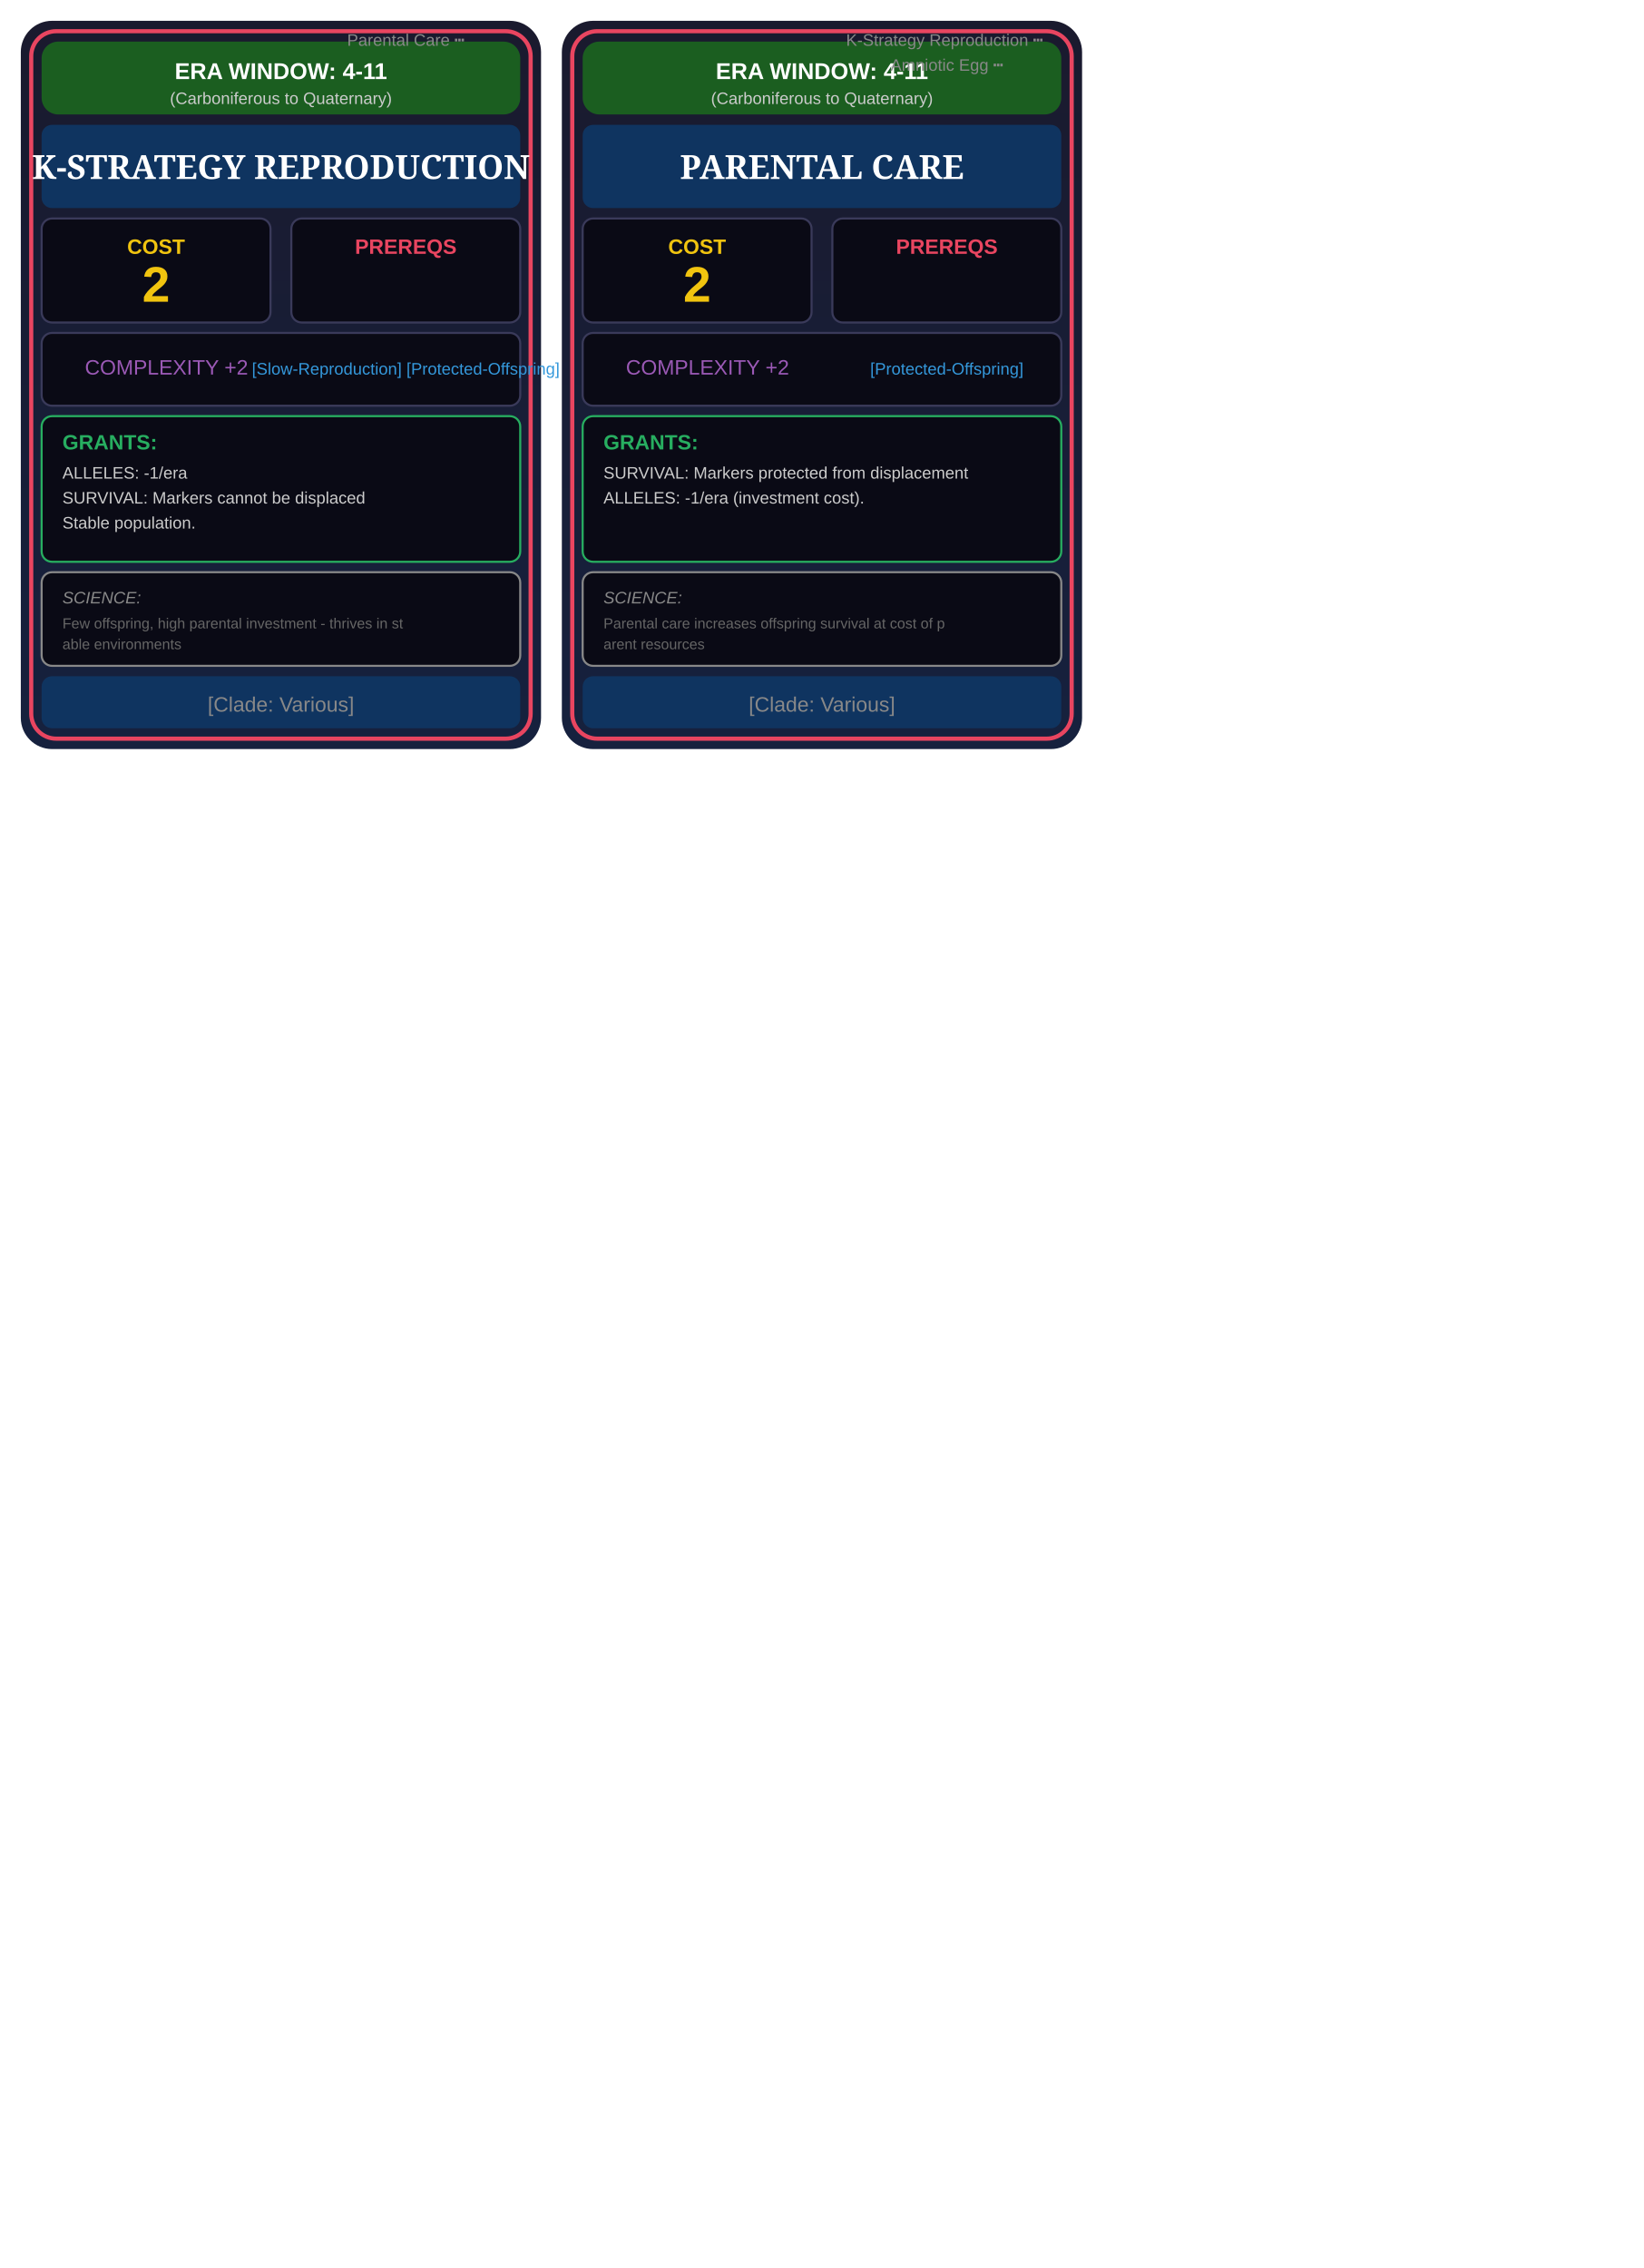
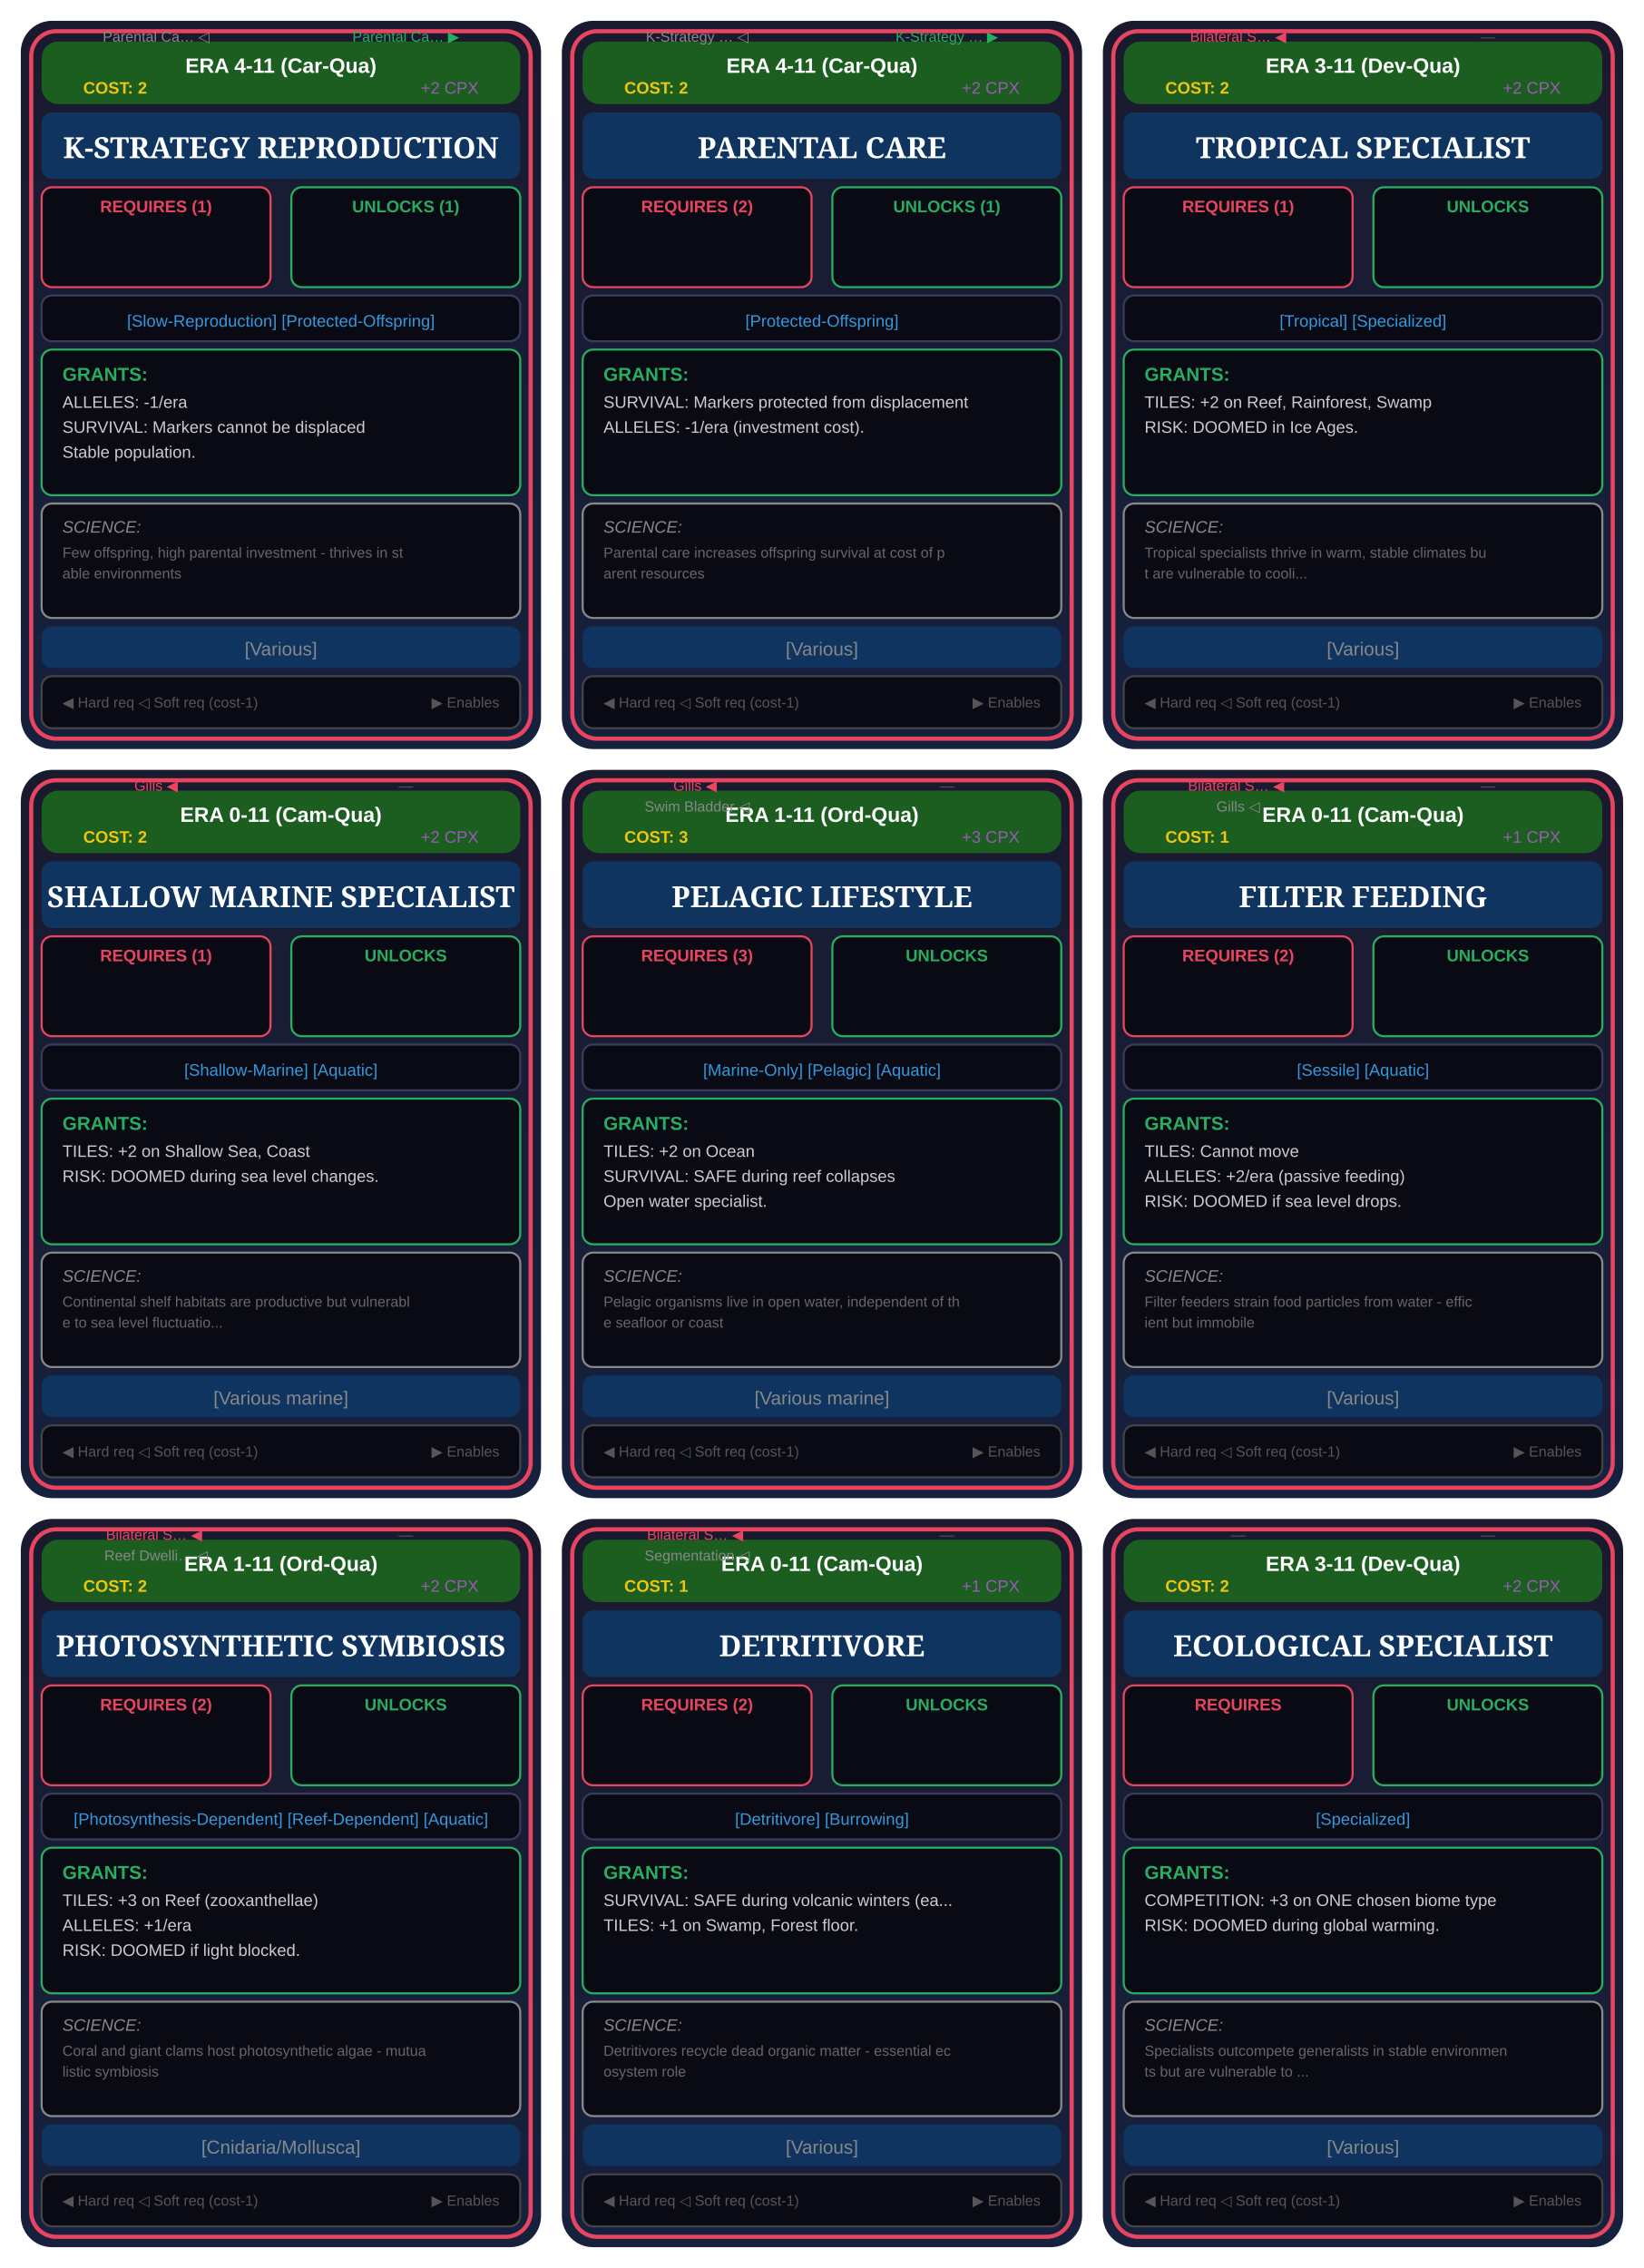
<svg xmlns="http://www.w3.org/2000/svg" viewBox="0 0 790 1090" width="790" height="1090">
  <rect width="790" height="1090" fill="#ffffff" />
  <g transform="translate(10, 10)">
    <defs>
      <linearGradient id="cardBg" x1="0%" y1="0%" x2="0%" y2="100%">
        <stop offset="0%" style="stop-color:#1a1a2e" />
        <stop offset="100%" style="stop-color:#16213e" />
      </linearGradient>
      <linearGradient id="eraGrad" x1="0%" y1="0%" x2="100%" y2="0%">
        <stop offset="0%" style="stop-color:#1b5e20" />
        <stop offset="100%" style="stop-color:#1b5e20" />
      </linearGradient>
    </defs>
    <rect width="250" height="350" fill="url(#cardBg)" rx="15" />
    <rect x="5" y="5" width="240" height="340" fill="none" stroke="#e94560" stroke-width="2" rx="12" />
-     <rect x="10" y="10" width="230" height="35" fill="url(#eraGrad)" rx="8" />
-     <text x="125" y="28" font-family="Arial" font-size="11" fill="#fff" text-anchor="middle" font-weight="bold">ERA WINDOW: 4-11</text>
-     <text x="125" y="40" font-family="Arial" font-size="8" fill="#ccc" text-anchor="middle">(Carboniferous to Quaternary)</text>
-     <rect x="10" y="50" width="230" height="40" fill="#0f3460" rx="5" />
-     <text x="125" y="76" font-family="Georgia" font-size="16" fill="#fff" text-anchor="middle" font-weight="bold">K-STRATEGY REPRODUCTION</text>
-     <rect x="10" y="95" width="110" height="50" fill="#0a0a15" stroke="#3a3a5a" rx="5" />
-     <text x="65" y="112" font-family="Arial" font-size="10" fill="#f1c40f" text-anchor="middle" font-weight="bold">COST</text>
-     <text x="65" y="135" font-family="Arial" font-size="24" fill="#f1c40f" text-anchor="middle" font-weight="bold">2</text>
-     <rect x="130" y="95" width="110" height="50" fill="#0a0a15" stroke="#3a3a5a" rx="5" />
-     <text x="185" y="112" font-family="Arial" font-size="10" fill="#e94560" text-anchor="middle" font-weight="bold">PREREQS</text>
-     <text font-family="Arial" font-size="8" text-anchor="middle">
-       <tspan x="185" dy="12" fill="#888">Parental Care ┅</tspan>
-     </text>
-     <rect x="10" y="150" width="230" height="35" fill="#0a0a15" stroke="#3a3a5a" rx="5" />
-     <text x="70" y="170" font-family="Arial" font-size="10" fill="#9b59b6" text-anchor="middle">COMPLEXITY +2</text>
-     <text x="185" y="170" font-family="Arial" font-size="8" fill="#3498db" text-anchor="middle">[Slow-Reproduction] [Protected-Offspring]</text>
-     <rect x="10" y="190" width="230" height="70" fill="#0a0a15" stroke="#27ae60" rx="5" />
-     <text x="20" y="206" font-family="Arial" font-size="10" fill="#27ae60" font-weight="bold">GRANTS:</text>
-     <text x="20" y="220" font-family="Arial" font-size="8" fill="#ccc">ALLELES: -1/era</text>
-     <text x="20" y="232" font-family="Arial" font-size="8" fill="#ccc">SURVIVAL: Markers cannot be displaced</text>
-     <text x="20" y="244" font-family="Arial" font-size="8" fill="#ccc">Stable population.</text>
-     <rect x="10" y="265" width="230" height="45" fill="#0a0a15" stroke="#888" rx="5" />
-     <text x="20" y="280" font-family="Arial" font-size="8" fill="#888" font-style="italic">SCIENCE:</text>
-     <text x="20" y="292" font-family="Arial" font-size="7" fill="#666">Few offspring, high parental investment - thrives in st</text>
-     <text x="20" y="302" font-family="Arial" font-size="7" fill="#666">able environments</text>
-     <rect x="10" y="315" width="230" height="25" fill="#0f3460" rx="5" />
-     <text x="125" y="332" font-family="Arial" font-size="10" fill="#888" text-anchor="middle">[Clade: Various]</text>
+     <rect x="10" y="10" width="230" height="30" fill="url(#eraGrad)" rx="8" />
+     <text x="125" y="25" font-family="Arial" font-size="10" fill="#fff" text-anchor="middle" font-weight="bold">ERA 4-11 (Car-Qua)</text>
+     <text x="30" y="35" font-family="Arial" font-size="8" fill="#f1c40f" font-weight="bold">COST: 2</text>
+     <text x="220" y="35" font-family="Arial" font-size="8" fill="#9b59b6" text-anchor="end">+2 CPX</text>
+     <rect x="10" y="44" width="230" height="32" fill="#0f3460" rx="5" />
+     <text x="125" y="66" font-family="Georgia" font-size="14" fill="#fff" text-anchor="middle" font-weight="bold">K-STRATEGY REPRODUCTION</text>
+     <rect x="10" y="80" width="110" height="48" fill="#0a0a15" stroke="#e94560" rx="5" />
+     <text x="65" y="92" font-family="Arial" font-size="8" fill="#e94560" text-anchor="middle" font-weight="bold">REQUIRES (1)</text>
+     <text font-family="Arial" font-size="7" text-anchor="middle">
+       <tspan x="65" dy="10" fill="#888">Parental Ca… ◁</tspan>
+     </text>
+     <rect x="130" y="80" width="110" height="48" fill="#0a0a15" stroke="#27ae60" rx="5" />
+     <text x="185" y="92" font-family="Arial" font-size="8" fill="#27ae60" text-anchor="middle" font-weight="bold">UNLOCKS (1)</text>
+     <text font-family="Arial" font-size="7" text-anchor="middle">
+       <tspan x="185" dy="10" fill="#27ae60">Parental Ca… ▶</tspan>
+     </text>
+     <rect x="10" y="132" width="230" height="22" fill="#0a0a15" stroke="#3a3a5a" rx="5" />
+     <text x="125" y="147" font-family="Arial" font-size="8" fill="#3498db" text-anchor="middle">[Slow-Reproduction] [Protected-Offspring]</text>
+     <rect x="10" y="158" width="230" height="70" fill="#0a0a15" stroke="#27ae60" rx="5" />
+     <text x="20" y="173" font-family="Arial" font-size="9" fill="#27ae60" font-weight="bold">GRANTS:</text>
+     <text x="20" y="186" font-family="Arial" font-size="8" fill="#ccc">ALLELES: -1/era</text>
+     <text x="20" y="198" font-family="Arial" font-size="8" fill="#ccc">SURVIVAL: Markers cannot be displaced</text>
+     <text x="20" y="210" font-family="Arial" font-size="8" fill="#ccc">Stable population.</text>
+     <rect x="10" y="232" width="230" height="55" fill="#0a0a15" stroke="#888" rx="5" />
+     <text x="20" y="246" font-family="Arial" font-size="8" fill="#888" font-style="italic">SCIENCE:</text>
+     <text x="20" y="258" font-family="Arial" font-size="7" fill="#666">Few offspring, high parental investment - thrives in st</text>
+     <text x="20" y="268" font-family="Arial" font-size="7" fill="#666">able environments</text>
+     <rect x="10" y="291" width="230" height="20" fill="#0f3460" rx="5" />
+     <text x="125" y="305" font-family="Arial" font-size="9" fill="#888" text-anchor="middle">[Various]</text>
+     <rect x="10" y="315" width="230" height="25" fill="#0a0a15" stroke="#444" rx="5" />
+     <text x="20" y="330" font-family="Arial" font-size="7" fill="#555">◀ Hard req  ◁ Soft req (cost-1)</text>
+     <text x="230" y="330" font-family="Arial" font-size="7" fill="#555" text-anchor="end">▶ Enables</text>
  </g>
  <g transform="translate(270, 10)">
    <defs>
      <linearGradient id="cardBg" x1="0%" y1="0%" x2="0%" y2="100%">
        <stop offset="0%" style="stop-color:#1a1a2e" />
        <stop offset="100%" style="stop-color:#16213e" />
      </linearGradient>
      <linearGradient id="eraGrad" x1="0%" y1="0%" x2="100%" y2="0%">
        <stop offset="0%" style="stop-color:#1b5e20" />
        <stop offset="100%" style="stop-color:#1b5e20" />
      </linearGradient>
    </defs>
    <rect width="250" height="350" fill="url(#cardBg)" rx="15" />
    <rect x="5" y="5" width="240" height="340" fill="none" stroke="#e94560" stroke-width="2" rx="12" />
-     <rect x="10" y="10" width="230" height="35" fill="url(#eraGrad)" rx="8" />
-     <text x="125" y="28" font-family="Arial" font-size="11" fill="#fff" text-anchor="middle" font-weight="bold">ERA WINDOW: 4-11</text>
-     <text x="125" y="40" font-family="Arial" font-size="8" fill="#ccc" text-anchor="middle">(Carboniferous to Quaternary)</text>
-     <rect x="10" y="50" width="230" height="40" fill="#0f3460" rx="5" />
-     <text x="125" y="76" font-family="Georgia" font-size="16" fill="#fff" text-anchor="middle" font-weight="bold">PARENTAL CARE</text>
-     <rect x="10" y="95" width="110" height="50" fill="#0a0a15" stroke="#3a3a5a" rx="5" />
-     <text x="65" y="112" font-family="Arial" font-size="10" fill="#f1c40f" text-anchor="middle" font-weight="bold">COST</text>
-     <text x="65" y="135" font-family="Arial" font-size="24" fill="#f1c40f" text-anchor="middle" font-weight="bold">2</text>
-     <rect x="130" y="95" width="110" height="50" fill="#0a0a15" stroke="#3a3a5a" rx="5" />
-     <text x="185" y="112" font-family="Arial" font-size="10" fill="#e94560" text-anchor="middle" font-weight="bold">PREREQS</text>
-     <text font-family="Arial" font-size="8" text-anchor="middle">
-       <tspan x="185" dy="12" fill="#888">K-Strategy Reproduction ┅</tspan>
-       <tspan x="185" dy="12" fill="#888">Amniotic Egg ┅</tspan>
-     </text>
-     <rect x="10" y="150" width="230" height="35" fill="#0a0a15" stroke="#3a3a5a" rx="5" />
-     <text x="70" y="170" font-family="Arial" font-size="10" fill="#9b59b6" text-anchor="middle">COMPLEXITY +2</text>
-     <text x="185" y="170" font-family="Arial" font-size="8" fill="#3498db" text-anchor="middle">[Protected-Offspring]</text>
-     <rect x="10" y="190" width="230" height="70" fill="#0a0a15" stroke="#27ae60" rx="5" />
-     <text x="20" y="206" font-family="Arial" font-size="10" fill="#27ae60" font-weight="bold">GRANTS:</text>
-     <text x="20" y="220" font-family="Arial" font-size="8" fill="#ccc">SURVIVAL: Markers protected from displacement</text>
-     <text x="20" y="232" font-family="Arial" font-size="8" fill="#ccc">ALLELES: -1/era (investment cost).</text>
-     <text x="20" y="244" font-family="Arial" font-size="8" fill="#ccc" />
-     <rect x="10" y="265" width="230" height="45" fill="#0a0a15" stroke="#888" rx="5" />
-     <text x="20" y="280" font-family="Arial" font-size="8" fill="#888" font-style="italic">SCIENCE:</text>
-     <text x="20" y="292" font-family="Arial" font-size="7" fill="#666">Parental care increases offspring survival at cost of p</text>
-     <text x="20" y="302" font-family="Arial" font-size="7" fill="#666">arent resources</text>
-     <rect x="10" y="315" width="230" height="25" fill="#0f3460" rx="5" />
-     <text x="125" y="332" font-family="Arial" font-size="10" fill="#888" text-anchor="middle">[Clade: Various]</text>
+     <rect x="10" y="10" width="230" height="30" fill="url(#eraGrad)" rx="8" />
+     <text x="125" y="25" font-family="Arial" font-size="10" fill="#fff" text-anchor="middle" font-weight="bold">ERA 4-11 (Car-Qua)</text>
+     <text x="30" y="35" font-family="Arial" font-size="8" fill="#f1c40f" font-weight="bold">COST: 2</text>
+     <text x="220" y="35" font-family="Arial" font-size="8" fill="#9b59b6" text-anchor="end">+2 CPX</text>
+     <rect x="10" y="44" width="230" height="32" fill="#0f3460" rx="5" />
+     <text x="125" y="66" font-family="Georgia" font-size="14" fill="#fff" text-anchor="middle" font-weight="bold">PARENTAL CARE</text>
+     <rect x="10" y="80" width="110" height="48" fill="#0a0a15" stroke="#e94560" rx="5" />
+     <text x="65" y="92" font-family="Arial" font-size="8" fill="#e94560" text-anchor="middle" font-weight="bold">REQUIRES (2)</text>
+     <text font-family="Arial" font-size="7" text-anchor="middle">
+       <tspan x="65" dy="10" fill="#888">K-Strategy … ◁</tspan>
+     </text>
+     <rect x="130" y="80" width="110" height="48" fill="#0a0a15" stroke="#27ae60" rx="5" />
+     <text x="185" y="92" font-family="Arial" font-size="8" fill="#27ae60" text-anchor="middle" font-weight="bold">UNLOCKS (1)</text>
+     <text font-family="Arial" font-size="7" text-anchor="middle">
+       <tspan x="185" dy="10" fill="#27ae60">K-Strategy … ▶</tspan>
+     </text>
+     <rect x="10" y="132" width="230" height="22" fill="#0a0a15" stroke="#3a3a5a" rx="5" />
+     <text x="125" y="147" font-family="Arial" font-size="8" fill="#3498db" text-anchor="middle">[Protected-Offspring]</text>
+     <rect x="10" y="158" width="230" height="70" fill="#0a0a15" stroke="#27ae60" rx="5" />
+     <text x="20" y="173" font-family="Arial" font-size="9" fill="#27ae60" font-weight="bold">GRANTS:</text>
+     <text x="20" y="186" font-family="Arial" font-size="8" fill="#ccc">SURVIVAL: Markers protected from displacement</text>
+     <text x="20" y="198" font-family="Arial" font-size="8" fill="#ccc">ALLELES: -1/era (investment cost).</text>
+     <text x="20" y="210" font-family="Arial" font-size="8" fill="#ccc" />
+     <rect x="10" y="232" width="230" height="55" fill="#0a0a15" stroke="#888" rx="5" />
+     <text x="20" y="246" font-family="Arial" font-size="8" fill="#888" font-style="italic">SCIENCE:</text>
+     <text x="20" y="258" font-family="Arial" font-size="7" fill="#666">Parental care increases offspring survival at cost of p</text>
+     <text x="20" y="268" font-family="Arial" font-size="7" fill="#666">arent resources</text>
+     <rect x="10" y="291" width="230" height="20" fill="#0f3460" rx="5" />
+     <text x="125" y="305" font-family="Arial" font-size="9" fill="#888" text-anchor="middle">[Various]</text>
+     <rect x="10" y="315" width="230" height="25" fill="#0a0a15" stroke="#444" rx="5" />
+     <text x="20" y="330" font-family="Arial" font-size="7" fill="#555">◀ Hard req  ◁ Soft req (cost-1)</text>
+     <text x="230" y="330" font-family="Arial" font-size="7" fill="#555" text-anchor="end">▶ Enables</text>
+   </g>
+   <g transform="translate(530, 10)">
+     <defs>
+       <linearGradient id="cardBg" x1="0%" y1="0%" x2="0%" y2="100%">
+         <stop offset="0%" style="stop-color:#1a1a2e" />
+         <stop offset="100%" style="stop-color:#16213e" />
+       </linearGradient>
+       <linearGradient id="eraGrad" x1="0%" y1="0%" x2="100%" y2="0%">
+         <stop offset="0%" style="stop-color:#33691e" />
+         <stop offset="100%" style="stop-color:#33691e" />
+       </linearGradient>
+     </defs>
+     <rect width="250" height="350" fill="url(#cardBg)" rx="15" />
+     <rect x="5" y="5" width="240" height="340" fill="none" stroke="#e94560" stroke-width="2" rx="12" />
+     <rect x="10" y="10" width="230" height="30" fill="url(#eraGrad)" rx="8" />
+     <text x="125" y="25" font-family="Arial" font-size="10" fill="#fff" text-anchor="middle" font-weight="bold">ERA 3-11 (Dev-Qua)</text>
+     <text x="30" y="35" font-family="Arial" font-size="8" fill="#f1c40f" font-weight="bold">COST: 2</text>
+     <text x="220" y="35" font-family="Arial" font-size="8" fill="#9b59b6" text-anchor="end">+2 CPX</text>
+     <rect x="10" y="44" width="230" height="32" fill="#0f3460" rx="5" />
+     <text x="125" y="66" font-family="Georgia" font-size="14" fill="#fff" text-anchor="middle" font-weight="bold">TROPICAL SPECIALIST</text>
+     <rect x="10" y="80" width="110" height="48" fill="#0a0a15" stroke="#e94560" rx="5" />
+     <text x="65" y="92" font-family="Arial" font-size="8" fill="#e94560" text-anchor="middle" font-weight="bold">REQUIRES (1)</text>
+     <text font-family="Arial" font-size="7" text-anchor="middle">
+       <tspan x="65" dy="10" fill="#e94560">Bilateral S… ◀</tspan>
+     </text>
+     <rect x="130" y="80" width="110" height="48" fill="#0a0a15" stroke="#27ae60" rx="5" />
+     <text x="185" y="92" font-family="Arial" font-size="8" fill="#27ae60" text-anchor="middle" font-weight="bold">UNLOCKS</text>
+     <text font-family="Arial" font-size="7" text-anchor="middle">
+       <tspan x="185" dy="10" fill="#555">—</tspan>
+     </text>
+     <rect x="10" y="132" width="230" height="22" fill="#0a0a15" stroke="#3a3a5a" rx="5" />
+     <text x="125" y="147" font-family="Arial" font-size="8" fill="#3498db" text-anchor="middle">[Tropical] [Specialized]</text>
+     <rect x="10" y="158" width="230" height="70" fill="#0a0a15" stroke="#27ae60" rx="5" />
+     <text x="20" y="173" font-family="Arial" font-size="9" fill="#27ae60" font-weight="bold">GRANTS:</text>
+     <text x="20" y="186" font-family="Arial" font-size="8" fill="#ccc">TILES: +2 on Reef, Rainforest, Swamp</text>
+     <text x="20" y="198" font-family="Arial" font-size="8" fill="#ccc">RISK: DOOMED in Ice Ages.</text>
+     <text x="20" y="210" font-family="Arial" font-size="8" fill="#ccc" />
+     <rect x="10" y="232" width="230" height="55" fill="#0a0a15" stroke="#888" rx="5" />
+     <text x="20" y="246" font-family="Arial" font-size="8" fill="#888" font-style="italic">SCIENCE:</text>
+     <text x="20" y="258" font-family="Arial" font-size="7" fill="#666">Tropical specialists thrive in warm, stable climates bu</text>
+     <text x="20" y="268" font-family="Arial" font-size="7" fill="#666">t are vulnerable to cooli...</text>
+     <rect x="10" y="291" width="230" height="20" fill="#0f3460" rx="5" />
+     <text x="125" y="305" font-family="Arial" font-size="9" fill="#888" text-anchor="middle">[Various]</text>
+     <rect x="10" y="315" width="230" height="25" fill="#0a0a15" stroke="#444" rx="5" />
+     <text x="20" y="330" font-family="Arial" font-size="7" fill="#555">◀ Hard req  ◁ Soft req (cost-1)</text>
+     <text x="230" y="330" font-family="Arial" font-size="7" fill="#555" text-anchor="end">▶ Enables</text>
+   </g>
+   <g transform="translate(10, 370)">
+     <defs>
+       <linearGradient id="cardBg" x1="0%" y1="0%" x2="0%" y2="100%">
+         <stop offset="0%" style="stop-color:#1a1a2e" />
+         <stop offset="100%" style="stop-color:#16213e" />
+       </linearGradient>
+       <linearGradient id="eraGrad" x1="0%" y1="0%" x2="100%" y2="0%">
+         <stop offset="0%" style="stop-color:#1a237e" />
+         <stop offset="100%" style="stop-color:#1a237e" />
+       </linearGradient>
+     </defs>
+     <rect width="250" height="350" fill="url(#cardBg)" rx="15" />
+     <rect x="5" y="5" width="240" height="340" fill="none" stroke="#e94560" stroke-width="2" rx="12" />
+     <rect x="10" y="10" width="230" height="30" fill="url(#eraGrad)" rx="8" />
+     <text x="125" y="25" font-family="Arial" font-size="10" fill="#fff" text-anchor="middle" font-weight="bold">ERA 0-11 (Cam-Qua)</text>
+     <text x="30" y="35" font-family="Arial" font-size="8" fill="#f1c40f" font-weight="bold">COST: 2</text>
+     <text x="220" y="35" font-family="Arial" font-size="8" fill="#9b59b6" text-anchor="end">+2 CPX</text>
+     <rect x="10" y="44" width="230" height="32" fill="#0f3460" rx="5" />
+     <text x="125" y="66" font-family="Georgia" font-size="14" fill="#fff" text-anchor="middle" font-weight="bold">SHALLOW MARINE SPECIALIST</text>
+     <rect x="10" y="80" width="110" height="48" fill="#0a0a15" stroke="#e94560" rx="5" />
+     <text x="65" y="92" font-family="Arial" font-size="8" fill="#e94560" text-anchor="middle" font-weight="bold">REQUIRES (1)</text>
+     <text font-family="Arial" font-size="7" text-anchor="middle">
+       <tspan x="65" dy="10" fill="#e94560">Gills ◀</tspan>
+     </text>
+     <rect x="130" y="80" width="110" height="48" fill="#0a0a15" stroke="#27ae60" rx="5" />
+     <text x="185" y="92" font-family="Arial" font-size="8" fill="#27ae60" text-anchor="middle" font-weight="bold">UNLOCKS</text>
+     <text font-family="Arial" font-size="7" text-anchor="middle">
+       <tspan x="185" dy="10" fill="#555">—</tspan>
+     </text>
+     <rect x="10" y="132" width="230" height="22" fill="#0a0a15" stroke="#3a3a5a" rx="5" />
+     <text x="125" y="147" font-family="Arial" font-size="8" fill="#3498db" text-anchor="middle">[Shallow-Marine] [Aquatic]</text>
+     <rect x="10" y="158" width="230" height="70" fill="#0a0a15" stroke="#27ae60" rx="5" />
+     <text x="20" y="173" font-family="Arial" font-size="9" fill="#27ae60" font-weight="bold">GRANTS:</text>
+     <text x="20" y="186" font-family="Arial" font-size="8" fill="#ccc">TILES: +2 on Shallow Sea, Coast</text>
+     <text x="20" y="198" font-family="Arial" font-size="8" fill="#ccc">RISK: DOOMED during sea level changes.</text>
+     <text x="20" y="210" font-family="Arial" font-size="8" fill="#ccc" />
+     <rect x="10" y="232" width="230" height="55" fill="#0a0a15" stroke="#888" rx="5" />
+     <text x="20" y="246" font-family="Arial" font-size="8" fill="#888" font-style="italic">SCIENCE:</text>
+     <text x="20" y="258" font-family="Arial" font-size="7" fill="#666">Continental shelf habitats are productive but vulnerabl</text>
+     <text x="20" y="268" font-family="Arial" font-size="7" fill="#666">e to sea level fluctuatio...</text>
+     <rect x="10" y="291" width="230" height="20" fill="#0f3460" rx="5" />
+     <text x="125" y="305" font-family="Arial" font-size="9" fill="#888" text-anchor="middle">[Various marine]</text>
+     <rect x="10" y="315" width="230" height="25" fill="#0a0a15" stroke="#444" rx="5" />
+     <text x="20" y="330" font-family="Arial" font-size="7" fill="#555">◀ Hard req  ◁ Soft req (cost-1)</text>
+     <text x="230" y="330" font-family="Arial" font-size="7" fill="#555" text-anchor="end">▶ Enables</text>
+   </g>
+   <g transform="translate(270, 370)">
+     <defs>
+       <linearGradient id="cardBg" x1="0%" y1="0%" x2="0%" y2="100%">
+         <stop offset="0%" style="stop-color:#1a1a2e" />
+         <stop offset="100%" style="stop-color:#16213e" />
+       </linearGradient>
+       <linearGradient id="eraGrad" x1="0%" y1="0%" x2="100%" y2="0%">
+         <stop offset="0%" style="stop-color:#00695c" />
+         <stop offset="100%" style="stop-color:#00695c" />
+       </linearGradient>
+     </defs>
+     <rect width="250" height="350" fill="url(#cardBg)" rx="15" />
+     <rect x="5" y="5" width="240" height="340" fill="none" stroke="#e94560" stroke-width="2" rx="12" />
+     <rect x="10" y="10" width="230" height="30" fill="url(#eraGrad)" rx="8" />
+     <text x="125" y="25" font-family="Arial" font-size="10" fill="#fff" text-anchor="middle" font-weight="bold">ERA 1-11 (Ord-Qua)</text>
+     <text x="30" y="35" font-family="Arial" font-size="8" fill="#f1c40f" font-weight="bold">COST: 3</text>
+     <text x="220" y="35" font-family="Arial" font-size="8" fill="#9b59b6" text-anchor="end">+3 CPX</text>
+     <rect x="10" y="44" width="230" height="32" fill="#0f3460" rx="5" />
+     <text x="125" y="66" font-family="Georgia" font-size="14" fill="#fff" text-anchor="middle" font-weight="bold">PELAGIC LIFESTYLE</text>
+     <rect x="10" y="80" width="110" height="48" fill="#0a0a15" stroke="#e94560" rx="5" />
+     <text x="65" y="92" font-family="Arial" font-size="8" fill="#e94560" text-anchor="middle" font-weight="bold">REQUIRES (3)</text>
+     <text font-family="Arial" font-size="7" text-anchor="middle">
+       <tspan x="65" dy="10" fill="#e94560">Gills ◀</tspan>
+       <tspan x="65" dy="10" fill="#888">Swim Bladder ◁</tspan>
+     </text>
+     <rect x="130" y="80" width="110" height="48" fill="#0a0a15" stroke="#27ae60" rx="5" />
+     <text x="185" y="92" font-family="Arial" font-size="8" fill="#27ae60" text-anchor="middle" font-weight="bold">UNLOCKS</text>
+     <text font-family="Arial" font-size="7" text-anchor="middle">
+       <tspan x="185" dy="10" fill="#555">—</tspan>
+     </text>
+     <rect x="10" y="132" width="230" height="22" fill="#0a0a15" stroke="#3a3a5a" rx="5" />
+     <text x="125" y="147" font-family="Arial" font-size="8" fill="#3498db" text-anchor="middle">[Marine-Only] [Pelagic] [Aquatic]</text>
+     <rect x="10" y="158" width="230" height="70" fill="#0a0a15" stroke="#27ae60" rx="5" />
+     <text x="20" y="173" font-family="Arial" font-size="9" fill="#27ae60" font-weight="bold">GRANTS:</text>
+     <text x="20" y="186" font-family="Arial" font-size="8" fill="#ccc">TILES: +2 on Ocean</text>
+     <text x="20" y="198" font-family="Arial" font-size="8" fill="#ccc">SURVIVAL: SAFE during reef collapses</text>
+     <text x="20" y="210" font-family="Arial" font-size="8" fill="#ccc">Open water specialist.</text>
+     <rect x="10" y="232" width="230" height="55" fill="#0a0a15" stroke="#888" rx="5" />
+     <text x="20" y="246" font-family="Arial" font-size="8" fill="#888" font-style="italic">SCIENCE:</text>
+     <text x="20" y="258" font-family="Arial" font-size="7" fill="#666">Pelagic organisms live in open water, independent of th</text>
+     <text x="20" y="268" font-family="Arial" font-size="7" fill="#666">e seafloor or coast</text>
+     <rect x="10" y="291" width="230" height="20" fill="#0f3460" rx="5" />
+     <text x="125" y="305" font-family="Arial" font-size="9" fill="#888" text-anchor="middle">[Various marine]</text>
+     <rect x="10" y="315" width="230" height="25" fill="#0a0a15" stroke="#444" rx="5" />
+     <text x="20" y="330" font-family="Arial" font-size="7" fill="#555">◀ Hard req  ◁ Soft req (cost-1)</text>
+     <text x="230" y="330" font-family="Arial" font-size="7" fill="#555" text-anchor="end">▶ Enables</text>
+   </g>
+   <g transform="translate(530, 370)">
+     <defs>
+       <linearGradient id="cardBg" x1="0%" y1="0%" x2="0%" y2="100%">
+         <stop offset="0%" style="stop-color:#1a1a2e" />
+         <stop offset="100%" style="stop-color:#16213e" />
+       </linearGradient>
+       <linearGradient id="eraGrad" x1="0%" y1="0%" x2="100%" y2="0%">
+         <stop offset="0%" style="stop-color:#1a237e" />
+         <stop offset="100%" style="stop-color:#1a237e" />
+       </linearGradient>
+     </defs>
+     <rect width="250" height="350" fill="url(#cardBg)" rx="15" />
+     <rect x="5" y="5" width="240" height="340" fill="none" stroke="#e94560" stroke-width="2" rx="12" />
+     <rect x="10" y="10" width="230" height="30" fill="url(#eraGrad)" rx="8" />
+     <text x="125" y="25" font-family="Arial" font-size="10" fill="#fff" text-anchor="middle" font-weight="bold">ERA 0-11 (Cam-Qua)</text>
+     <text x="30" y="35" font-family="Arial" font-size="8" fill="#f1c40f" font-weight="bold">COST: 1</text>
+     <text x="220" y="35" font-family="Arial" font-size="8" fill="#9b59b6" text-anchor="end">+1 CPX</text>
+     <rect x="10" y="44" width="230" height="32" fill="#0f3460" rx="5" />
+     <text x="125" y="66" font-family="Georgia" font-size="14" fill="#fff" text-anchor="middle" font-weight="bold">FILTER FEEDING</text>
+     <rect x="10" y="80" width="110" height="48" fill="#0a0a15" stroke="#e94560" rx="5" />
+     <text x="65" y="92" font-family="Arial" font-size="8" fill="#e94560" text-anchor="middle" font-weight="bold">REQUIRES (2)</text>
+     <text font-family="Arial" font-size="7" text-anchor="middle">
+       <tspan x="65" dy="10" fill="#e94560">Bilateral S… ◀</tspan>
+       <tspan x="65" dy="10" fill="#888">Gills ◁</tspan>
+     </text>
+     <rect x="130" y="80" width="110" height="48" fill="#0a0a15" stroke="#27ae60" rx="5" />
+     <text x="185" y="92" font-family="Arial" font-size="8" fill="#27ae60" text-anchor="middle" font-weight="bold">UNLOCKS</text>
+     <text font-family="Arial" font-size="7" text-anchor="middle">
+       <tspan x="185" dy="10" fill="#555">—</tspan>
+     </text>
+     <rect x="10" y="132" width="230" height="22" fill="#0a0a15" stroke="#3a3a5a" rx="5" />
+     <text x="125" y="147" font-family="Arial" font-size="8" fill="#3498db" text-anchor="middle">[Sessile] [Aquatic]</text>
+     <rect x="10" y="158" width="230" height="70" fill="#0a0a15" stroke="#27ae60" rx="5" />
+     <text x="20" y="173" font-family="Arial" font-size="9" fill="#27ae60" font-weight="bold">GRANTS:</text>
+     <text x="20" y="186" font-family="Arial" font-size="8" fill="#ccc">TILES: Cannot move</text>
+     <text x="20" y="198" font-family="Arial" font-size="8" fill="#ccc">ALLELES: +2/era (passive feeding)</text>
+     <text x="20" y="210" font-family="Arial" font-size="8" fill="#ccc">RISK: DOOMED if sea level drops.</text>
+     <rect x="10" y="232" width="230" height="55" fill="#0a0a15" stroke="#888" rx="5" />
+     <text x="20" y="246" font-family="Arial" font-size="8" fill="#888" font-style="italic">SCIENCE:</text>
+     <text x="20" y="258" font-family="Arial" font-size="7" fill="#666">Filter feeders strain food particles from water - effic</text>
+     <text x="20" y="268" font-family="Arial" font-size="7" fill="#666">ient but immobile</text>
+     <rect x="10" y="291" width="230" height="20" fill="#0f3460" rx="5" />
+     <text x="125" y="305" font-family="Arial" font-size="9" fill="#888" text-anchor="middle">[Various]</text>
+     <rect x="10" y="315" width="230" height="25" fill="#0a0a15" stroke="#444" rx="5" />
+     <text x="20" y="330" font-family="Arial" font-size="7" fill="#555">◀ Hard req  ◁ Soft req (cost-1)</text>
+     <text x="230" y="330" font-family="Arial" font-size="7" fill="#555" text-anchor="end">▶ Enables</text>
+   </g>
+   <g transform="translate(10, 730)">
+     <defs>
+       <linearGradient id="cardBg" x1="0%" y1="0%" x2="0%" y2="100%">
+         <stop offset="0%" style="stop-color:#1a1a2e" />
+         <stop offset="100%" style="stop-color:#16213e" />
+       </linearGradient>
+       <linearGradient id="eraGrad" x1="0%" y1="0%" x2="100%" y2="0%">
+         <stop offset="0%" style="stop-color:#00695c" />
+         <stop offset="100%" style="stop-color:#00695c" />
+       </linearGradient>
+     </defs>
+     <rect width="250" height="350" fill="url(#cardBg)" rx="15" />
+     <rect x="5" y="5" width="240" height="340" fill="none" stroke="#e94560" stroke-width="2" rx="12" />
+     <rect x="10" y="10" width="230" height="30" fill="url(#eraGrad)" rx="8" />
+     <text x="125" y="25" font-family="Arial" font-size="10" fill="#fff" text-anchor="middle" font-weight="bold">ERA 1-11 (Ord-Qua)</text>
+     <text x="30" y="35" font-family="Arial" font-size="8" fill="#f1c40f" font-weight="bold">COST: 2</text>
+     <text x="220" y="35" font-family="Arial" font-size="8" fill="#9b59b6" text-anchor="end">+2 CPX</text>
+     <rect x="10" y="44" width="230" height="32" fill="#0f3460" rx="5" />
+     <text x="125" y="66" font-family="Georgia" font-size="14" fill="#fff" text-anchor="middle" font-weight="bold">PHOTOSYNTHETIC SYMBIOSIS</text>
+     <rect x="10" y="80" width="110" height="48" fill="#0a0a15" stroke="#e94560" rx="5" />
+     <text x="65" y="92" font-family="Arial" font-size="8" fill="#e94560" text-anchor="middle" font-weight="bold">REQUIRES (2)</text>
+     <text font-family="Arial" font-size="7" text-anchor="middle">
+       <tspan x="65" dy="10" fill="#e94560">Bilateral S… ◀</tspan>
+       <tspan x="65" dy="10" fill="#888">Reef Dwelli… ◁</tspan>
+     </text>
+     <rect x="130" y="80" width="110" height="48" fill="#0a0a15" stroke="#27ae60" rx="5" />
+     <text x="185" y="92" font-family="Arial" font-size="8" fill="#27ae60" text-anchor="middle" font-weight="bold">UNLOCKS</text>
+     <text font-family="Arial" font-size="7" text-anchor="middle">
+       <tspan x="185" dy="10" fill="#555">—</tspan>
+     </text>
+     <rect x="10" y="132" width="230" height="22" fill="#0a0a15" stroke="#3a3a5a" rx="5" />
+     <text x="125" y="147" font-family="Arial" font-size="8" fill="#3498db" text-anchor="middle">[Photosynthesis-Dependent] [Reef-Dependent] [Aquatic]</text>
+     <rect x="10" y="158" width="230" height="70" fill="#0a0a15" stroke="#27ae60" rx="5" />
+     <text x="20" y="173" font-family="Arial" font-size="9" fill="#27ae60" font-weight="bold">GRANTS:</text>
+     <text x="20" y="186" font-family="Arial" font-size="8" fill="#ccc">TILES: +3 on Reef (zooxanthellae)</text>
+     <text x="20" y="198" font-family="Arial" font-size="8" fill="#ccc">ALLELES: +1/era</text>
+     <text x="20" y="210" font-family="Arial" font-size="8" fill="#ccc">RISK: DOOMED if light blocked.</text>
+     <rect x="10" y="232" width="230" height="55" fill="#0a0a15" stroke="#888" rx="5" />
+     <text x="20" y="246" font-family="Arial" font-size="8" fill="#888" font-style="italic">SCIENCE:</text>
+     <text x="20" y="258" font-family="Arial" font-size="7" fill="#666">Coral and giant clams host photosynthetic algae - mutua</text>
+     <text x="20" y="268" font-family="Arial" font-size="7" fill="#666">listic symbiosis</text>
+     <rect x="10" y="291" width="230" height="20" fill="#0f3460" rx="5" />
+     <text x="125" y="305" font-family="Arial" font-size="9" fill="#888" text-anchor="middle">[Cnidaria/Mollusca]</text>
+     <rect x="10" y="315" width="230" height="25" fill="#0a0a15" stroke="#444" rx="5" />
+     <text x="20" y="330" font-family="Arial" font-size="7" fill="#555">◀ Hard req  ◁ Soft req (cost-1)</text>
+     <text x="230" y="330" font-family="Arial" font-size="7" fill="#555" text-anchor="end">▶ Enables</text>
+   </g>
+   <g transform="translate(270, 730)">
+     <defs>
+       <linearGradient id="cardBg" x1="0%" y1="0%" x2="0%" y2="100%">
+         <stop offset="0%" style="stop-color:#1a1a2e" />
+         <stop offset="100%" style="stop-color:#16213e" />
+       </linearGradient>
+       <linearGradient id="eraGrad" x1="0%" y1="0%" x2="100%" y2="0%">
+         <stop offset="0%" style="stop-color:#1a237e" />
+         <stop offset="100%" style="stop-color:#1a237e" />
+       </linearGradient>
+     </defs>
+     <rect width="250" height="350" fill="url(#cardBg)" rx="15" />
+     <rect x="5" y="5" width="240" height="340" fill="none" stroke="#e94560" stroke-width="2" rx="12" />
+     <rect x="10" y="10" width="230" height="30" fill="url(#eraGrad)" rx="8" />
+     <text x="125" y="25" font-family="Arial" font-size="10" fill="#fff" text-anchor="middle" font-weight="bold">ERA 0-11 (Cam-Qua)</text>
+     <text x="30" y="35" font-family="Arial" font-size="8" fill="#f1c40f" font-weight="bold">COST: 1</text>
+     <text x="220" y="35" font-family="Arial" font-size="8" fill="#9b59b6" text-anchor="end">+1 CPX</text>
+     <rect x="10" y="44" width="230" height="32" fill="#0f3460" rx="5" />
+     <text x="125" y="66" font-family="Georgia" font-size="14" fill="#fff" text-anchor="middle" font-weight="bold">DETRITIVORE</text>
+     <rect x="10" y="80" width="110" height="48" fill="#0a0a15" stroke="#e94560" rx="5" />
+     <text x="65" y="92" font-family="Arial" font-size="8" fill="#e94560" text-anchor="middle" font-weight="bold">REQUIRES (2)</text>
+     <text font-family="Arial" font-size="7" text-anchor="middle">
+       <tspan x="65" dy="10" fill="#e94560">Bilateral S… ◀</tspan>
+       <tspan x="65" dy="10" fill="#888">Segmentation ◁</tspan>
+     </text>
+     <rect x="130" y="80" width="110" height="48" fill="#0a0a15" stroke="#27ae60" rx="5" />
+     <text x="185" y="92" font-family="Arial" font-size="8" fill="#27ae60" text-anchor="middle" font-weight="bold">UNLOCKS</text>
+     <text font-family="Arial" font-size="7" text-anchor="middle">
+       <tspan x="185" dy="10" fill="#555">—</tspan>
+     </text>
+     <rect x="10" y="132" width="230" height="22" fill="#0a0a15" stroke="#3a3a5a" rx="5" />
+     <text x="125" y="147" font-family="Arial" font-size="8" fill="#3498db" text-anchor="middle">[Detritivore] [Burrowing]</text>
+     <rect x="10" y="158" width="230" height="70" fill="#0a0a15" stroke="#27ae60" rx="5" />
+     <text x="20" y="173" font-family="Arial" font-size="9" fill="#27ae60" font-weight="bold">GRANTS:</text>
+     <text x="20" y="186" font-family="Arial" font-size="8" fill="#ccc">SURVIVAL: SAFE during volcanic winters (ea...</text>
+     <text x="20" y="198" font-family="Arial" font-size="8" fill="#ccc">TILES: +1 on Swamp, Forest floor.</text>
+     <text x="20" y="210" font-family="Arial" font-size="8" fill="#ccc" />
+     <rect x="10" y="232" width="230" height="55" fill="#0a0a15" stroke="#888" rx="5" />
+     <text x="20" y="246" font-family="Arial" font-size="8" fill="#888" font-style="italic">SCIENCE:</text>
+     <text x="20" y="258" font-family="Arial" font-size="7" fill="#666">Detritivores recycle dead organic matter - essential ec</text>
+     <text x="20" y="268" font-family="Arial" font-size="7" fill="#666">osystem role</text>
+     <rect x="10" y="291" width="230" height="20" fill="#0f3460" rx="5" />
+     <text x="125" y="305" font-family="Arial" font-size="9" fill="#888" text-anchor="middle">[Various]</text>
+     <rect x="10" y="315" width="230" height="25" fill="#0a0a15" stroke="#444" rx="5" />
+     <text x="20" y="330" font-family="Arial" font-size="7" fill="#555">◀ Hard req  ◁ Soft req (cost-1)</text>
+     <text x="230" y="330" font-family="Arial" font-size="7" fill="#555" text-anchor="end">▶ Enables</text>
+   </g>
+   <g transform="translate(530, 730)">
+     <defs>
+       <linearGradient id="cardBg" x1="0%" y1="0%" x2="0%" y2="100%">
+         <stop offset="0%" style="stop-color:#1a1a2e" />
+         <stop offset="100%" style="stop-color:#16213e" />
+       </linearGradient>
+       <linearGradient id="eraGrad" x1="0%" y1="0%" x2="100%" y2="0%">
+         <stop offset="0%" style="stop-color:#33691e" />
+         <stop offset="100%" style="stop-color:#33691e" />
+       </linearGradient>
+     </defs>
+     <rect width="250" height="350" fill="url(#cardBg)" rx="15" />
+     <rect x="5" y="5" width="240" height="340" fill="none" stroke="#e94560" stroke-width="2" rx="12" />
+     <rect x="10" y="10" width="230" height="30" fill="url(#eraGrad)" rx="8" />
+     <text x="125" y="25" font-family="Arial" font-size="10" fill="#fff" text-anchor="middle" font-weight="bold">ERA 3-11 (Dev-Qua)</text>
+     <text x="30" y="35" font-family="Arial" font-size="8" fill="#f1c40f" font-weight="bold">COST: 2</text>
+     <text x="220" y="35" font-family="Arial" font-size="8" fill="#9b59b6" text-anchor="end">+2 CPX</text>
+     <rect x="10" y="44" width="230" height="32" fill="#0f3460" rx="5" />
+     <text x="125" y="66" font-family="Georgia" font-size="14" fill="#fff" text-anchor="middle" font-weight="bold">ECOLOGICAL SPECIALIST</text>
+     <rect x="10" y="80" width="110" height="48" fill="#0a0a15" stroke="#e94560" rx="5" />
+     <text x="65" y="92" font-family="Arial" font-size="8" fill="#e94560" text-anchor="middle" font-weight="bold">REQUIRES</text>
+     <text font-family="Arial" font-size="7" text-anchor="middle">
+       <tspan x="65" dy="10" fill="#555">—</tspan>
+     </text>
+     <rect x="130" y="80" width="110" height="48" fill="#0a0a15" stroke="#27ae60" rx="5" />
+     <text x="185" y="92" font-family="Arial" font-size="8" fill="#27ae60" text-anchor="middle" font-weight="bold">UNLOCKS</text>
+     <text font-family="Arial" font-size="7" text-anchor="middle">
+       <tspan x="185" dy="10" fill="#555">—</tspan>
+     </text>
+     <rect x="10" y="132" width="230" height="22" fill="#0a0a15" stroke="#3a3a5a" rx="5" />
+     <text x="125" y="147" font-family="Arial" font-size="8" fill="#3498db" text-anchor="middle">[Specialized]</text>
+     <rect x="10" y="158" width="230" height="70" fill="#0a0a15" stroke="#27ae60" rx="5" />
+     <text x="20" y="173" font-family="Arial" font-size="9" fill="#27ae60" font-weight="bold">GRANTS:</text>
+     <text x="20" y="186" font-family="Arial" font-size="8" fill="#ccc">COMPETITION: +3 on ONE chosen biome type</text>
+     <text x="20" y="198" font-family="Arial" font-size="8" fill="#ccc">RISK: DOOMED during global warming.</text>
+     <text x="20" y="210" font-family="Arial" font-size="8" fill="#ccc" />
+     <rect x="10" y="232" width="230" height="55" fill="#0a0a15" stroke="#888" rx="5" />
+     <text x="20" y="246" font-family="Arial" font-size="8" fill="#888" font-style="italic">SCIENCE:</text>
+     <text x="20" y="258" font-family="Arial" font-size="7" fill="#666">Specialists outcompete generalists in stable environmen</text>
+     <text x="20" y="268" font-family="Arial" font-size="7" fill="#666">ts but are vulnerable to ...</text>
+     <rect x="10" y="291" width="230" height="20" fill="#0f3460" rx="5" />
+     <text x="125" y="305" font-family="Arial" font-size="9" fill="#888" text-anchor="middle">[Various]</text>
+     <rect x="10" y="315" width="230" height="25" fill="#0a0a15" stroke="#444" rx="5" />
+     <text x="20" y="330" font-family="Arial" font-size="7" fill="#555">◀ Hard req  ◁ Soft req (cost-1)</text>
+     <text x="230" y="330" font-family="Arial" font-size="7" fill="#555" text-anchor="end">▶ Enables</text>
  </g>
</svg>
